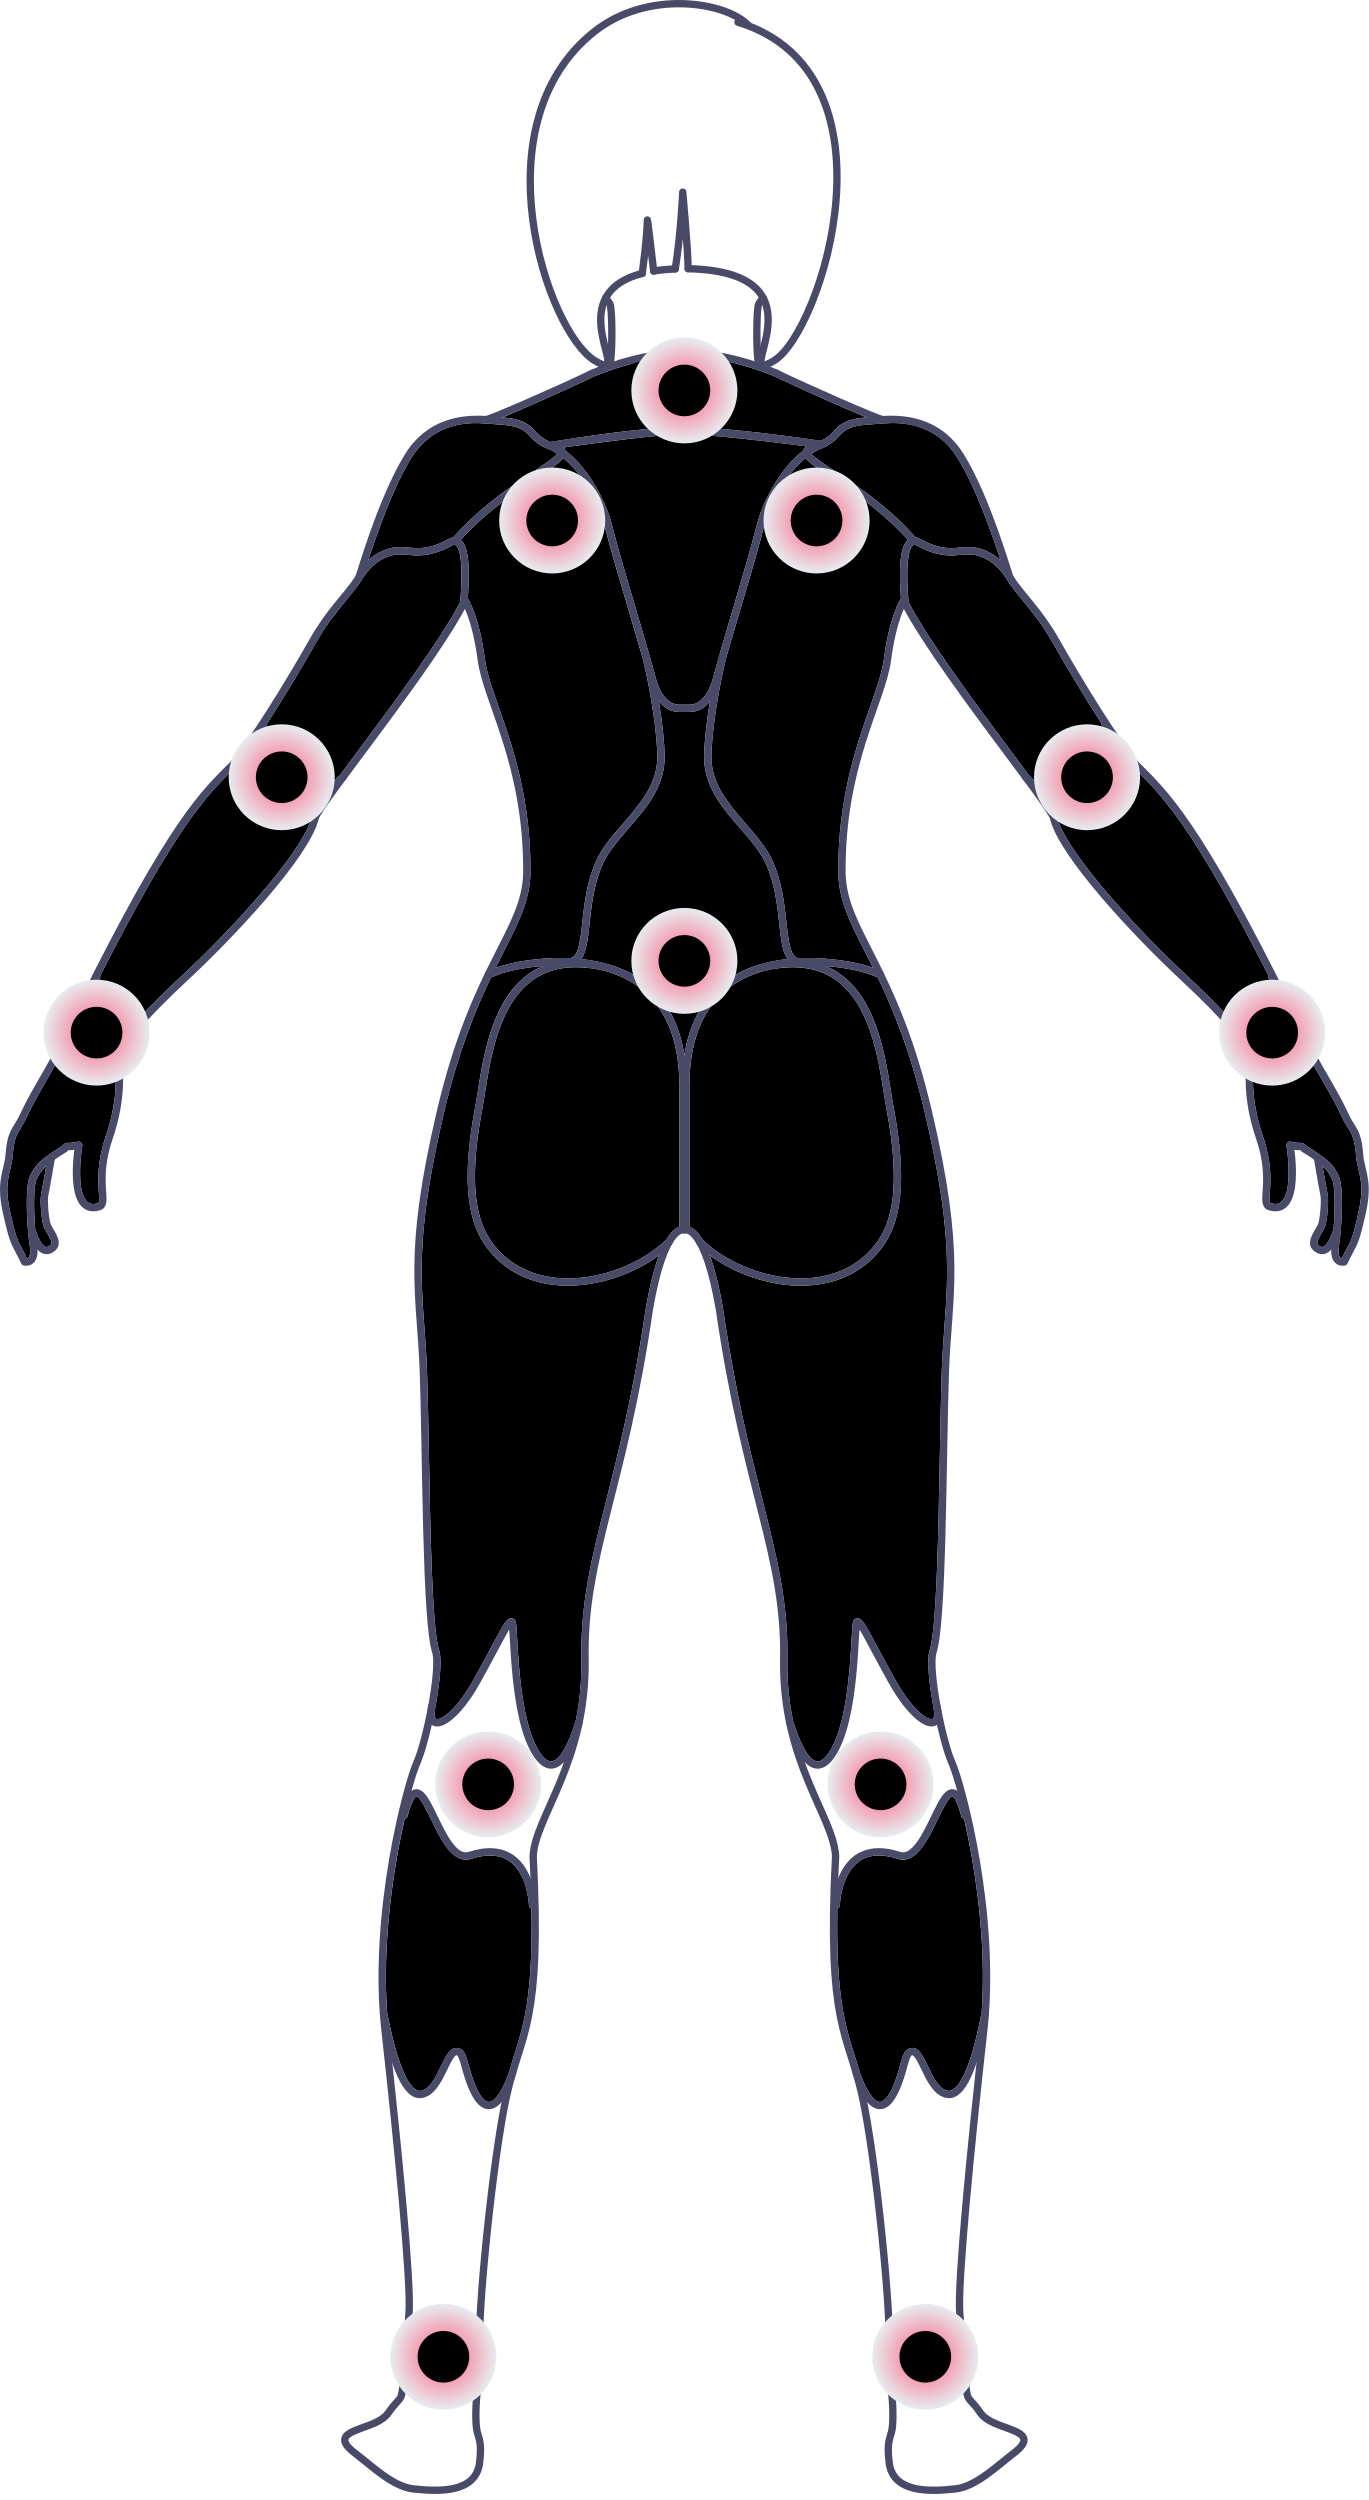
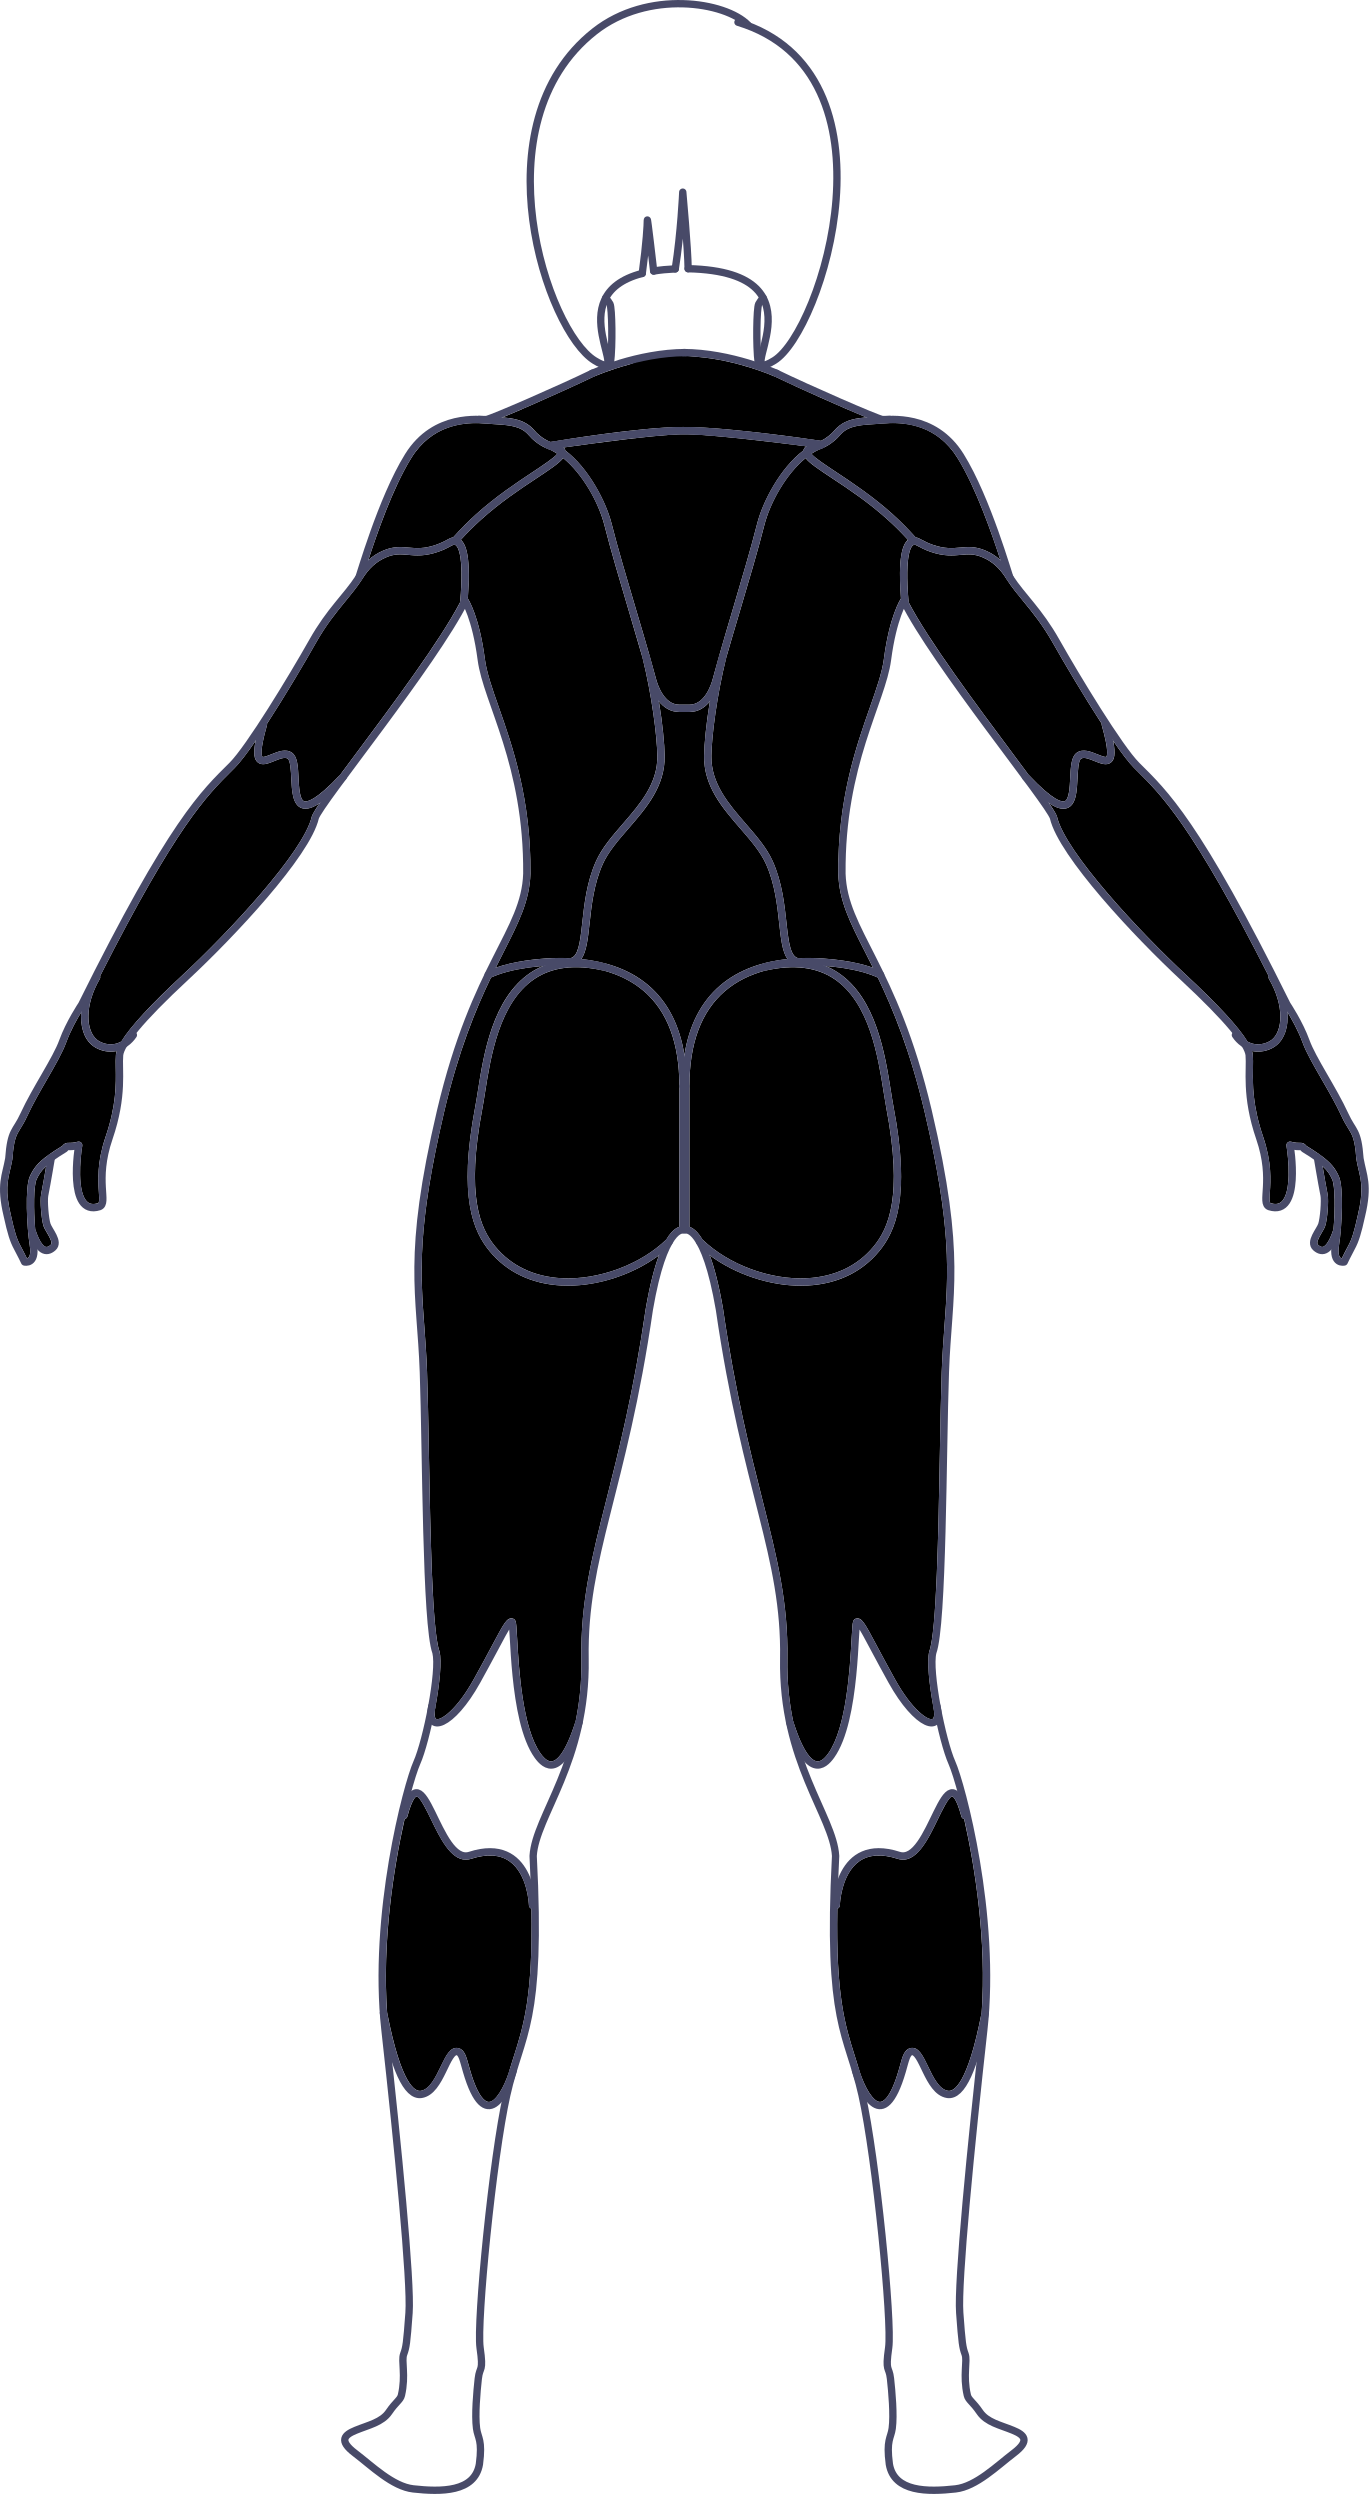
- <svg xmlns="http://www.w3.org/2000/svg" viewBox="0 0 660.46 1206.46" fill="none" class="w-screen lg:w-full mc:h-[700px] 2xl:h-[90vh] 3xl:h-[95vh] 4xl:h-screen sm:mx-auto object-fit ">
-   <defs>
-     <radialGradient id="jointradial" cx="50%" cy="50%" r="50%" fx="50%" fy="50%">
-       <stop offset="0%" style="stop-color: rgb(254, 91, 127); stop-opacity: 1;" />
-       <stop offset="100%" style="stop-color: rgb(231, 236, 239); stop-opacity: 1;" />
-     </radialGradient>
-   </defs>
-   <g>
-     <path d="M309.94,131.94c-41.24,10.69-2.61,54.46-22.92,42.1-23.08-14.05-56.61-114.29-.12-158.85,25.77-20.33,63.21-14.33,74.07-3.12" fill="none" stroke="#484a68" stroke-linecap="round" stroke-linejoin="round" stroke-width="3.54" />
-     <path d="M325.87,129.76c-3.85.18-7.32.52-10.42,1.04" fill="none" stroke="#484a68" stroke-linecap="round" stroke-linejoin="round" stroke-width="3.54" />
-     <path d="M356.13,10.73c79.94,24.39,40.53,149.25,17.44,163.3-22.75,13.85,28.46-42.74-41.48-44.36" fill="none" stroke="#484a68" stroke-linecap="round" stroke-linejoin="round" stroke-width="3.54" />
-   </g>
-   <g id="lowerback" class="bodymap text-mw-gray active:text-mw-red-700 lg:hover:text-mw-red-100">
+ <svg xmlns="http://www.w3.org/2000/svg" viewBox="0 0 660.46 1206.46" fill="none">
+   <g id="lowerback">
    <path d="M380.01,462.82c-11.24,1.19-23.1,4.71-32.54,12.83-9.15,7.88-14.91,19.1-17.19,33.46-2.3-14.36-8.05-25.58-17.2-33.46-9.43-8.11-21.3-11.63-32.53-12.83,2.5-3.6,3.18-9.88,3.98-17.21.92-8.48,2.06-19.06,6.36-28.62,2.66-5.91,7.36-11.34,12.35-17.1,8.72-10.06,17.74-20.47,17.53-35.15-.09-5.99-1.05-15.55-2.79-26.26,2.29,2.84,5.49,5.12,9.88,5.12h4.83c4.4,0,7.59-2.28,9.88-5.12-1.75,10.71-2.7,20.27-2.79,26.26-.21,14.69,8.81,25.09,17.53,35.15,4.99,5.76,9.69,11.19,12.35,17.1,4.3,9.56,5.44,20.14,6.37,28.63.79,7.32,1.47,13.61,3.98,17.2Z" fill="currentColor" />
  </g>
-   <g id="traps" class="bodymap text-mw-gray active:text-mw-red-700 lg:hover:text-mw-red-100">
+   <g id="traps">
    <path d="M251.9,197.43c.12-.06.25-.11.37-.17,1.81-.78,3.7-1.6,5.61-2.44.13-.06.27-.11.39-.17,10.01-4.41,20.95-9.38,27.91-12.74,0,0,.02-.02.03,0,.05-.02.12-.04.18-.07.12-.05,7.19-3.23,17.36-5.97,10.51-4.17,18.24-5.25,32.85-3.65,19.8,1.64,37.37,9.53,37.57,9.63.08.04.17.07.25.09,11.09,5.36,32.27,14.8,43.67,19.48-5.23.44-9.55,1.27-13.08,4.06-1.07.84-1.74,1.58-2.38,2.3-.68.77-1.39,1.56-2.75,2.63-1.32,1.04-2.54,1.79-3.67,2.34h0s-.04,0-.05,0c-.16-.03-.35-.05-.59-.09-.05,0-.12-.02-.17-.03-.23-.04-.48-.07-.75-.11-.08-.02-.17-.03-.26-.04h-.03c-.16-.03-.32-.05-.49-.07-.17-.03-.35-.05-.53-.08-.34-.05-.7-.11-1.08-.16h-.03c-.06,0-.12-.02-.19-.03-.18-.03-.35-.05-.53-.08-.1-.02-.2-.03-.31-.04-.09,0-.18-.03-.27-.04-.04,0-.07,0-.1-.02-.17-.02-.35-.04-.52-.07-.03,0-.05,0-.09-.02-.04,0-.07,0-.11,0,0,0-.03,0-.04,0-.19-.03-.39-.05-.58-.08-.04,0-.08-.02-.12-.02-.21-.04-.43-.06-.64-.1-.05,0-.1,0-.14-.02-.04,0-.07,0-.11-.02-.44-.06-.91-.12-1.38-.19-.35-.04-.7-.1-1.05-.15-.59-.08-1.21-.16-1.83-.25-.86-.12-1.75-.23-2.67-.35-.43-.06-.87-.12-1.31-.18-.3-.04-.59-.07-.9-.11-.27-.04-.56-.07-.85-.12-.36-.04-.74-.09-1.11-.14-.12-.02-.24-.03-.36-.04-1.33-.17-2.7-.34-4.1-.51-.76-.1-1.54-.19-2.32-.28-1.36-.16-2.73-.33-4.12-.49-.41-.04-.82-.09-1.23-.14-.21-.02-.43-.04-.65-.07-.61-.07-1.22-.14-1.83-.2-.23-.03-.47-.05-.7-.08-.38-.04-.77-.08-1.16-.12-.41-.04-.82-.09-1.24-.13-.41-.04-.82-.09-1.24-.12-.22-.03-.44-.05-.67-.07-.31-.04-.63-.06-.94-.1-.29-.03-.58-.06-.87-.09-.24-.03-.47-.04-.71-.07-.59-.06-1.19-.11-1.77-.17-.82-.08-1.66-.16-2.47-.23-.42-.04-.82-.07-1.23-.11l-1.22-.11c-.41-.04-.81-.07-1.21-.1-.41-.04-.81-.06-1.21-.1-.81-.06-1.59-.12-2.39-.18-.78-.06-1.56-.12-2.34-.16-.38-.03-.76-.05-1.14-.07-.76-.04-1.52-.09-2.26-.12-.37-.02-.74-.04-1.1-.05h-.05c-.27-.02-.53-.03-.79-.04-.08,0-.17,0-.25,0-.28,0-.56-.02-.84-.03-.35-.02-.71-.03-1.06-.04-.12,0-.25,0-.37,0-.03,0-.05,0-.07,0-.27,0-.53,0-.79-.02-.28,0-.56,0-.83-.02-.74,0-1.47-.02-2.17-.02-.25,0-.5,0-.75,0-20.32.14-57.83,6.33-63.22,7.23-.31-.12-.62-.24-.93-.34-1.22-.58-2.58-1.37-4.06-2.53-1.36-1.07-2.06-1.86-2.75-2.63-.64-.72-1.3-1.46-2.37-2.3-3.53-2.79-7.85-3.62-13.08-4.06,2.69-1.11,5.92-2.47,9.44-3.98Z" fill="currentColor" />
  </g>
-   <g id="hands" class="bodymap text-mw-gray active:text-mw-red-700 lg:hover:text-mw-red-100">
+   <g id="hands">
    <path d="M638.26,562.82c.68,4,1.69,9.79,2.45,13.64.58,2.94-.12,12.02-1.18,15.18-.33.98-.97,2.08-1.67,3.24-1.59,2.68-2.81,4.98-1.71,5.93,1.33,1.15,2.06.96,2.3.88.74-.2,2.71-1.41,4.95-8.17.04-.1.07-.19.12-.28.81-9.57.76-21.05-.63-24.03-1.02-2.19-1.99-4.01-4.64-6.4Z" fill="currentColor" />
    <path d="M655.61,564.41c-.36-1.56-.74-3.18-1.06-5.01,0-.05,0-.11-.02-.17-.68-9.53-1.91-11.48-3.93-14.73-.91-1.48-1.96-3.14-3.15-5.74-2.69-5.86-6.23-11.99-9.66-17.92-3.83-6.64-7.45-12.92-9.19-17.73-2.05-5.64-5.32-11.41-7.3-14.67.54,6.88-1.25,12.79-5.39,16.09-1.91,1.53-5.1,2.98-8.8,2.98-.64,0-1.3-.04-1.97-.14-.33-.04-.64-.1-.95-.17.19.61.32,1.18.38,1.7.18,1.9.14,4.03.1,6.5-.14,7.56-.33,17.93,4.92,33.26,4.19,12.25,3.6,21.25,3.24,26.63-.19,2.68-.34,5,.33,5.33,2.21.68,3.9.48,5.17-.62,5.06-4.4,3.51-21,2.49-27.03-.1-.58.11-1.19.54-1.59.44-.41,1.05-.56,1.64-.42,2.33.58,3.45.56,4.2.54,1.41-.04,2.21.17,3.29,1.5,2.45,1.5,4.46,2.8,6.14,4.01.09.05.18.11.26.19,5.72,4.09,7.49,6.75,9.23,10.48,2.45,5.27,1.43,24.85.07,33.33-.66,4.12.2,5.47.61,5.86.23.21.5.33.74.38.64-1.33,1.84-3.77,3.14-6.13,1.73-3.17,2.84-6.77,4.61-14.82,2.76-11.56,1.63-16.34.32-21.89Z" fill="currentColor" />
    <path d="M21,591.65c-1.05-3.16-1.76-12.25-1.18-15.18.76-3.85,1.77-9.64,2.45-13.64-2.65,2.39-3.62,4.21-4.64,6.4-1.39,2.98-1.44,14.46-.63,24.03.05.09.09.19.12.28,2.24,6.76,4.21,7.96,4.95,8.17.24.07.97.27,2.3-.88,1.1-.95-.12-3.25-1.71-5.93-.69-1.16-1.34-2.26-1.67-3.24Z" fill="currentColor" />
    <path d="M56.33,507.21c-.31.07-.62.12-.95.17-.66.1-1.33.14-1.97.14-3.7,0-6.89-1.45-8.8-2.98-4.14-3.3-5.93-9.21-5.39-16.09-1.99,3.26-5.26,9.02-7.29,14.67-1.75,4.81-5.37,11.09-9.2,17.73-3.43,5.93-6.97,12.06-9.66,17.92-1.19,2.6-2.23,4.27-3.15,5.74-2.02,3.25-3.24,5.2-3.93,14.73,0,.05,0,.11-.02.17-.32,1.84-.7,3.45-1.06,5.01-1.31,5.55-2.44,10.33.31,21.85,1.77,8.09,2.89,11.69,4.63,14.86,1.28,2.36,2.49,4.8,3.13,6.13.25-.05.51-.16.74-.38.41-.39,1.28-1.73.62-5.86-1.36-8.48-2.39-28.06.06-33.33,1.75-3.72,3.5-6.4,9.23-10.49.08-.06.17-.12.26-.18,1.68-1.2,3.7-2.51,6.14-4.01,1.08-1.33,1.89-1.53,3.29-1.5.74.02,1.87.04,4.2-.54.59-.14,1.2,0,1.64.42.43.41.65,1.01.54,1.59-1.02,6.03-2.57,22.63,2.49,27.03,1.27,1.1,2.96,1.3,5.17.62.66-.33.51-2.65.34-5.33-.36-5.38-.96-14.38,3.23-26.63,5.25-15.32,5.06-25.69,4.92-33.26-.04-2.47-.08-4.6.09-6.48.06-.53.19-1.11.39-1.73Z" fill="currentColor" />
  </g>
-   <g id="forearms" class="bodymap text-mw-gray active:text-mw-red-700 lg:hover:text-mw-red-100">
+   <g id="forearms">
    <path d="M613.72,501.78c-.35.28-3.59,2.73-8.06,2.1-1.4-.19-2.62-.67-3.67-1.27-4.38-7.17-14.25-17.86-29.86-32.37-21.84-20.31-58.01-58.94-62.02-76.09,0-.04-.02-.09-.04-.13-.36-1.12-1.61-3.22-3.78-6.39,2.71,1.8,4.97,2.67,6.87,2.67.66,0,1.28-.11,1.85-.32,4.37-1.6,4.69-8.12,5-14.43.17-3.57.41-8.47,1.67-9.39,1.35-.99,4.1.13,6.53,1.13,2.92,1.19,5.96,2.42,8.06.55,1.49-1.34,2.19-3.8.96-10.26,3.98,5.78,7.52,10.48,10.06,13.01l1.42,1.42c11.99,11.91,26.75,26.58,63.53,99.03-.14.46-.11.97.16,1.42,7.56,12.98,6.61,25.1,1.33,29.33Z" fill="currentColor" />
    <path d="M154.26,387.62c-2.17,3.17-3.42,5.26-3.78,6.39-.02.04-.03.09-.04.13-4.01,17.16-40.17,55.78-62.02,76.09-15.61,14.5-25.48,25.19-29.86,32.37-1.05.6-2.28,1.08-3.68,1.27-4.48.64-7.71-1.81-8.06-2.1-5.28-4.23-6.23-16.35,1.33-29.33.27-.45.31-.96.16-1.42,36.79-72.46,51.53-87.12,63.53-99.03l1.42-1.42c2.54-2.54,6.09-7.24,10.07-13.02-1.24,6.48-.53,8.95.96,10.28,2.1,1.88,5.13.65,8.06-.55,2.43-1,5.18-2.12,6.53-1.13,1.26.92,1.5,5.81,1.67,9.39.31,6.31.63,12.83,5,14.43.58.21,1.2.32,1.85.32,1.9,0,4.16-.88,6.87-2.67Z" fill="currentColor" />
  </g>
-   <g id="triceps" class="bodymap text-mw-gray active:text-mw-red-700 lg:hover:text-mw-red-100">
+   <g id="triceps">
    <path d="M533.9,365.2c-.45.4-3.09-.67-4.36-1.19-3.12-1.27-7.01-2.87-9.96-.71-2.62,1.92-2.85,6.63-3.12,12.07-.21,4.43-.51,10.49-2.68,11.29-1.21.44-5.32.08-17.43-12.78,0,0,0,0-.02-.02,0,0,0-.02-.02-.03-2.3-3.1-4.88-6.58-7.76-10.45-17.18-23.05-40.56-54.4-50.07-72.78h0c-2.06-24.21,1.46-27.34,2.6-27.73.36-.12.64-.02,2.12.79,1.28.7,3.05,1.65,5.84,2.63,6.48,2.24,10.81,1.84,14.63,1.5,3.45-.32,6.42-.58,10.55,1.19,4.74,2.03,8.43,5.4,11.59,10.61.03.04.05.09.08.13h0s.02.04.03.06c2.38,3.65,5.07,6.92,7.91,10.38,4.34,5.29,9.27,11.28,14.3,20.2,5.24,9.29,14.76,25.38,23.52,38.89h0c-.04.26-.03.52.04.78,3.7,12.99,2.47,14.92,2.19,15.17Z" fill="currentColor" />
    <path d="M222.06,290.59h0c-9.51,18.39-32.89,49.74-50.07,72.79-2.9,3.88-5.49,7.38-7.81,10.49,0,0-.02.02-.02.03-12.09,12.83-16.19,13.19-17.4,12.75-2.17-.8-2.46-6.86-2.68-11.29-.27-5.44-.5-10.15-3.12-12.07-2.94-2.16-6.83-.57-9.96.71-1.27.52-3.91,1.59-4.36,1.19-.28-.26-1.52-2.19,2.19-15.17.07-.26.09-.52.04-.77h0c8.76-13.51,18.28-29.6,23.52-38.9,5.03-8.92,9.96-14.91,14.31-20.2,2.8-3.42,5.45-6.64,7.81-10.24.04-.04.06-.1.1-.14.02-.02.03-.04.04-.06.03-.04.04-.08.07-.12,3.17-5.21,6.85-8.59,11.6-10.62,4.13-1.78,7.11-1.51,10.55-1.19,3.82.35,8.15.74,14.63-1.5,2.79-.97,4.55-1.93,5.84-2.63,1.48-.81,1.76-.91,2.13-.78,1.13.38,4.65,3.51,2.59,27.71Z" fill="currentColor" />
  </g>
-   <g id="calves" class="bodymap text-mw-gray active:text-mw-red-700 lg:hover:text-mw-red-100">
+   <g id="calves">
    <path d="M473.74,971.18c-6.85,35.29-13.61,38.19-16.21,37.81-4.33-.65-7.19-6.57-9.69-11.81-2.5-5.19-4.65-9.69-8.52-8.79-2.86.69-3.74,3.86-4.95,8.24-.19.73-.42,1.52-.66,2.34-4.01,13.81-7.63,15.35-9,15.38h-.04c-3.31,0-7.37-7.15-9.69-14.25-.04-.11-.07-.21-.11-.32,0-.02,0-.04-.02-.06-.07-.24-.13-.47-.21-.7-.03-.11-.05-.21-.09-.32-.65-2.18-1.31-4.26-1.96-6.31-4.73-14.93-9.24-29.14-8.5-71.3.69-.21,1.2-.86,1.21-1.63,0-.15.51-14.98,9.36-21.23,4.63-3.26,10.86-3.67,18.53-1.19,8.78,2.84,14.64-9.25,19.34-18.98,2.01-4.16,5.37-11.1,6.97-11.1.02,0,.04,0,.04,0,.08,0,1.88.27,4.4,9.63.18.65.71,1.13,1.34,1.26,5.35,23.71,10.86,59.33,8.45,93.34Z" fill="currentColor" />
    <path d="M247.94,992.39c-.66,2.05-1.31,4.13-1.96,6.31-.12.4-.25.81-.37,1.22,0,0,0,.02,0,.03s0,.02,0,.03,0,0,0,.02c0,.04-.03.08-.04.12-2.3,7.1-6.36,14.24-9.68,14.24h-.04c-1.37-.03-4.99-1.57-9-15.38-.24-.82-.46-1.61-.66-2.35-1.21-4.38-2.08-7.54-4.95-8.23-3.86-.9-6.01,3.59-8.51,8.79-2.52,5.24-5.36,11.17-9.7,11.81-2.6.39-9.36-2.51-16.21-37.8h0c-2.42-34,3.09-69.62,8.45-93.34.63-.13,1.16-.6,1.34-1.27,2.53-9.35,4.32-9.63,4.4-9.63.02,0,.03,0,.04,0,1.6,0,4.95,6.95,6.97,11.1,4.23,8.74,9.38,19.4,16.77,19.4.82,0,1.68-.13,2.57-.42,7.67-2.48,13.9-2.07,18.52,1.19,8.86,6.26,9.36,21.09,9.37,21.23.02.77.52,1.41,1.21,1.63.74,42.15-3.77,56.37-8.5,71.3Z" fill="currentColor" />
  </g>
-   <g id="hamstrings" class="bodymap text-mw-gray active:text-mw-red-700 lg:hover:text-mw-red-100">
+   <g id="hamstrings">
    <path d="M455.76,640.3c-.5,6.77-1.02,13.77-1.3,21.69-.36,10.38-.62,24.22-.89,38.86-.7,38.51-1.58,86.43-5.08,95.97-.02.05-.04.11-.05.18-1.17,4.69-.05,15.49,1.94,26.48,0,0,0,.02,0,.03,0,.09,0,.18.03.27.77,3.57.32,5.51-.43,5.8-2.06.78-9.75-4.19-18.08-19.22-3.85-6.94-6.68-12.25-8.96-16.52-5.85-10.97-7.06-13.25-9.73-12.77-1.56.29-1.69,1.84-1.87,3.8-.12,1.42-.23,3.38-.37,5.86-.79,14-2.42,43.12-11.33,55.53-1.97,2.74-3.82,4-5.5,3.72-2.08-.34-6.34-3.31-11.4-19.47,0-.03-.02-.06-.04-.09h0c-1.83-8.9-2.92-18.78-2.72-29.91.47-27.26-5.09-49.22-12.12-77.02-5.83-23.06-13.1-51.75-18.92-91.86-2-11.65-4.22-19.94-6.42-25.84,12.23,9.1,28.76,14.68,43.99,14.68,1.09,0,2.17-.04,3.24-.09,14.31-.77,26.27-6.51,34.55-16.59,7.62-9.28,15.3-25.56,6.93-69.54-.42-2.19-.83-4.82-1.28-7.61-2.81-17.83-7.07-44.77-25.27-57.1-1.99-1.34-4.09-2.47-6.3-3.38,2.93.23,5.63.56,7.98.91,6.98,1.04,12.65,2.58,17.26,4.69h0c7.27,15.16,15.61,35.23,22.56,64.75,13.13,55.84,11.49,78.06,9.57,103.79Z" fill="currentColor" />
    <path d="M318.02,605.8c-2.2,5.89-4.41,14.2-6.42,25.87-5.81,40.06-13.08,68.76-18.91,91.81-7.04,27.8-12.59,49.76-12.12,77.02.19,11.15-.9,21.05-2.73,29.94v.02s-.02.03-.02.04c-5.07,16.17-9.32,19.14-11.41,19.47-1.67.27-3.54-.98-5.5-3.72-8.91-12.4-10.55-41.52-11.33-55.52-.14-2.49-.26-4.45-.37-5.87-.18-1.96-.31-3.5-1.87-3.8-2.66-.49-3.88,1.8-9.73,12.76-2.28,4.27-5.1,9.59-8.96,16.53-8.33,15.02-15.99,19.99-18.08,19.22-.75-.28-1.21-2.22-.43-5.8.02-.09.03-.18.03-.27,0,0,0-.02,0-.03,1.99-10.99,3.11-21.79,1.94-26.48-.02-.06-.04-.12-.05-.18-3.5-9.54-4.38-57.45-5.08-95.96-.27-14.65-.52-28.5-.89-38.88-.28-7.92-.81-14.92-1.3-21.69-1.91-25.73-3.56-47.95,9.57-103.79,6.95-29.53,15.3-49.6,22.57-64.75,4.62-2.11,10.28-3.65,17.25-4.69,2.35-.35,5.04-.68,7.98-.91-2.22.91-4.32,2.04-6.3,3.38-18.2,12.33-22.46,39.27-25.27,57.1-.44,2.79-.86,5.41-1.28,7.61-8.37,43.97-.69,60.25,6.93,69.54,8.29,10.08,20.24,15.82,34.55,16.59,1.07.06,2.15.09,3.24.09,15.22,0,31.75-5.58,43.99-14.67Z" fill="currentColor" />
  </g>
-   <g id="glutes" class="bodymap text-mw-gray active:text-mw-red-700 lg:hover:text-mw-red-100">
+   <g id="glutes">
    <path d="M421.57,601.54c-7.65,9.29-18.71,14.58-32,15.31-17.81.96-38.11-6.56-50.6-18.7,0,0,0,0,0-.02-1.69-2.84-3.3-4.44-4.69-5.34-.59-.37-1.13-.61-1.6-.76,0-.07.02-.14.02-.22v-67.59c0-20.7,5.75-36.13,17.09-45.88,5.74-4.95,12.49-8.06,19.44-9.95h0c.12,0,.24,0,.35-.04,13.43-3.03,24.57-1.65,33.12,4.14,16.93,11.46,21.04,37.49,23.76,54.72.44,2.81.87,5.48,1.29,7.72,8.1,42.53.95,57.95-6.19,66.63Z" fill="currentColor" />
    <path d="M327.87,592.03c-.48.15-1.02.39-1.6.76-1.4.89-3,2.5-4.69,5.34,0,0,0,0,0,.02-12.49,12.15-32.81,19.66-50.59,18.7-13.3-.73-24.36-6.02-32-15.31-7.14-8.68-14.29-24.1-6.19-66.63.43-2.24.85-4.9,1.29-7.72,2.72-17.23,6.83-43.26,23.76-54.72,8.55-5.79,19.7-7.18,33.12-4.14.12.04.24.04.35.04h0c6.96,1.89,13.7,5.01,19.44,9.95,11.33,9.76,17.09,25.19,17.09,45.88,0,.06,0,.12,0,.18v67.41c0,.08,0,.15.02.22Z" fill="currentColor" />
  </g>
-   <g id="lats" class="bodymap text-mw-gray active:text-mw-red-700 lg:hover:text-mw-red-100">
+   <g id="lats">
    <path d="M434.78,288.86s-.07.09-.1.13c-.22.34-5.47,8.5-8.15,29.1-.85,6.51-3.57,14.25-6.72,23.23-6.58,18.72-15.58,44.36-15.28,80.36.43,13.14,5.65,23.42,12.89,37.65,1.23,2.42,2.53,4.97,3.88,7.7-4.12-1.48-8.89-2.61-14.42-3.43-5.69-.85-13.3-1.57-21.55-1.17-3.8-.78-4.69-7.1-5.79-17.18-.95-8.73-2.13-19.62-6.66-29.69-2.87-6.38-7.75-12.01-12.9-17.96-8.29-9.56-16.86-19.46-16.67-32.79.14-9.71,2.63-29.07,7.13-47.32l.03-.11c2.02-7.08,4.3-14.73,6.66-22.67,4.27-14.38,8.68-29.24,11.69-41.11,2.87-11.32,10.65-24.95,19.93-32.52,1.97,2.53,6.37,5.43,12.83,9.71,7.78,5.15,17.48,11.56,26.88,20.06,3.36,3.03,6.55,6.21,9.7,9.67-2.7,2.3-4.87,8.75-3.38,28.34Z" fill="currentColor" />
    <path d="M317.22,364.79c.19,13.33-8.37,23.23-16.67,32.79-5.16,5.95-10.03,11.58-12.9,17.96-4.53,10.08-5.71,20.95-6.66,29.69-1.1,10.09-1.99,16.4-5.78,17.18-8.25-.39-15.87.32-21.56,1.17-5.53.82-10.29,1.96-14.42,3.43,1.36-2.73,2.65-5.27,3.88-7.7,7.23-14.23,12.46-24.51,12.89-37.69.3-35.95-8.7-61.59-15.28-80.31-3.15-8.97-5.87-16.71-6.72-23.23-2.68-20.6-7.93-28.76-8.15-29.1-.03-.04-.06-.09-.09-.12,1.5-19.62-.69-26.06-3.39-28.35,3.15-3.46,6.35-6.64,9.7-9.67,9.41-8.49,19.1-14.91,26.88-20.06,6.47-4.28,10.86-7.18,12.83-9.72,9.28,7.56,17.06,21.2,19.93,32.52,3,11.87,7.43,26.74,11.7,41.12,2.34,7.91,4.61,15.55,6.63,22.6,0,.02.02.03.02.04v.02c4.51,18.27,7.01,37.69,7.15,47.42Z" fill="currentColor" />
  </g>
-   <g id="rear-shoulders" class="bodymap text-mw-gray active:text-mw-red-700 lg:hover:text-mw-red-100">
+   <g id="rear-shoulders">
    <path d="M482.79,270.28c-2.14-1.93-4.5-3.42-7.17-4.57-4.95-2.13-8.68-1.8-12.27-1.46-3.63.33-7.4.67-13.15-1.32-2.51-.88-4.13-1.75-5.3-2.39-1.05-.58-2-1.09-3.05-1.22h0c-3.58-4.02-7.18-7.64-11.01-11.11-9.61-8.67-19.84-15.44-27.31-20.39-4.94-3.27-10.46-6.92-11.99-8.82,1.15-.76,2.31-1.42,3.49-1.96.66-.23,1.39-.5,2.16-.87,1.46-.66,3.11-1.61,4.88-3.01,1.6-1.27,2.45-2.21,3.19-3.05.59-.65,1.1-1.22,1.93-1.88,3.68-2.9,9.07-3.22,15.89-3.63,2.05-.12,4.17-.25,6.45-.45h.03c7.41-.1,22.56.81,32.49,16.82,8.94,14.4,16.76,37,20.74,49.29Z" fill="currentColor" />
    <path d="M268.97,218.98c-1.55,1.96-7.04,5.59-11.95,8.85-7.47,4.95-17.71,11.71-27.31,20.39-3.83,3.46-7.43,7.09-11.01,11.1h0c-1.05.14-1.99.65-3.04,1.23-1.18.64-2.8,1.51-5.31,2.39-5.75,1.99-9.51,1.65-13.15,1.32-3.6-.34-7.32-.67-12.27,1.46-2.67,1.14-5.03,2.64-7.17,4.56,3.99-12.29,11.8-34.88,20.74-49.28,9.93-16,25.08-16.92,32.49-16.82h.03c2.29.2,4.4.33,6.45.45,6.82.41,12.21.73,15.9,3.64.82.65,1.33,1.21,1.92,1.87.74.84,1.6,1.79,3.19,3.05,1.72,1.36,3.32,2.29,4.75,2.95.09.04.18.09.27.11.42.2.81.36,1.19.5,0,0,.03.02.04.02.02,0,.04.02.06.03.04,0,.07.03.11.04.21.08.42.15.62.22,1.17.54,2.33,1.19,3.47,1.94Z" fill="currentColor" />
  </g>
-   <g id="traps-middle" class="bodymap text-mw-gray active:text-mw-red-700 lg:hover:text-mw-red-100">
+   <g id="traps-middle">
    <path d="M389.11,215.37c-.58.38-1.04.89-1.32,1.65-.04.13-.09.27-.12.41-11.23,8.53-19.62,24.77-22.29,35.29-2.99,11.79-7.39,26.62-11.65,40.97-2.37,7.99-4.66,15.7-6.69,22.83-1.11,3.88-2.14,7.58-3.07,11.06-.78,2.93-3.9,12.48-11.28,12.48h-4.83c-7.38,0-10.5-9.56-11.28-12.48-.93-3.45-1.94-7.11-3.04-10.96,0-.02,0-.04-.02-.05,0-.03,0-.05-.02-.08-2.03-7.1-4.31-14.8-6.68-22.77-4.26-14.35-8.67-29.18-11.65-40.98-2.68-10.54-11.07-26.78-22.31-35.3-.03-.14-.07-.27-.12-.41-.15-.43-.38-.79-.66-1.09,13.23-1.89,43.25-6.01,56.33-6.34.2,0,.41,0,.61,0,.2,0,.41,0,.6,0,.35,0,.7,0,1.05,0,.31,0,.62,0,.93,0,.37,0,.74,0,1.13.03,14.25.45,43.01,4.02,56.37,5.76Z" fill="currentColor" />
  </g>
-   <g>
+   <g id="body">
+     <path d="M309.94,131.94c-41.24,10.69-2.61,54.46-22.92,42.1-23.08-14.05-56.61-114.29-.12-158.85,25.77-20.33,63.21-14.33,74.07-3.12" fill="none" stroke="#484a68" stroke-linecap="round" stroke-linejoin="round" stroke-width="3.54" />
+     <path d="M325.87,129.76c-3.85.18-7.32.52-10.42,1.04" fill="none" stroke="#484a68" stroke-linecap="round" stroke-linejoin="round" stroke-width="3.54" />
+     <path d="M356.13,10.73c79.94,24.39,40.53,149.25,17.44,163.3-22.75,13.85,28.46-42.74-41.48-44.36" fill="none" stroke="#484a68" stroke-linecap="round" stroke-linejoin="round" stroke-width="3.54" />
    <path d="M256.99,919.42s-.84-33.56-30.2-24.07c-16,5.17-22.57-53.82-31.92-19.23" fill="none" stroke="#484a68" stroke-linecap="round" stroke-linejoin="round" stroke-width="3.54" />
    <path d="M127.13,349.54c-8.78,30.8,6.47,10.55,12.79,15.18,6.44,4.72-6.07,44.07,25.78,10.13" fill="none" stroke="#484a68" stroke-linecap="round" stroke-linejoin="round" stroke-width="3.54" />
    <path d="M46.63,471.55c-7.79,13.37-7.25,26.53-.9,31.6,1.63,1.3,5.2,3.07,9.41,2.47,5.62-.8,8.68-5.31,9.22-6.13" fill="none" stroke="#484a68" stroke-linecap="round" stroke-linejoin="round" stroke-width="3.54" />
    <path d="M173.13,278.81c2.88-4.79,6.66-8.97,12.49-11.47,9.27-3.99,13.32,1.41,25.31-2.73,5.97-2.07,7.04-4.13,9.12-3.41,3.13,1.05,5.71,7.35,3.76,29.88v.02" fill="none" stroke="#484a68" stroke-linecap="round" stroke-linejoin="round" stroke-width="3.54" />
    <path d="M231.13,202.41c10.35.92,18.04.3,23.31,4.46,2.04,1.6,2.36,2.75,5.12,4.92,6.31,4.98,10.77,3.77,11.51,5.82,1.67,4.7-20.24,13.91-40.19,31.92-4.51,4.08-8.28,8.03-11.38,11.53" fill="none" stroke="#484a68" stroke-linecap="round" stroke-linejoin="round" stroke-width="3.54" />
    <path d="M275.02,464.24c10.58-1.12,4.57-26.43,14.25-47.97,7.42-16.52,30.04-29.2,29.72-51.5-.15-10.41-2.89-30.34-7.2-47.82" fill="none" stroke="#484a68" stroke-linecap="round" stroke-linejoin="round" stroke-width="3.54" />
    <path d="M235.59,470.44c5.34-2.55,11.54-4.1,18.33-5.11,23.46-3.49,75.7-4.21,75.7,58.89" fill="none" stroke="#484a68" stroke-linecap="round" stroke-linejoin="round" stroke-width="3.54" />
    <path d="M322.94,599.28c-20.17,19.75-63.51,29.92-85.33,3.38-8.53-10.37-14.32-27.31-6.56-68.08,4.15-21.78,7.1-80.01,60.3-67.97" fill="none" stroke="#484a68" stroke-linecap="round" stroke-linejoin="round" stroke-width="3.54" />
    <path d="M208.39,823.4c-2.97,13.76,9.58,9.84,21.8-12.19,12.22-22.04,14.78-28.77,16.82-28.4,1.34.24.1,47.27,12.46,64.47,3.48,4.85,11.21,11.88,20.03-16.26" fill="none" stroke="#484a68" stroke-linecap="round" stroke-linejoin="round" stroke-width="3.54" />
    <path d="M247.69,999.16c-.12.44-.27.93-.46,1.49-2.86,8.8-12.89,30.51-22.11-1.19-1.53-5.28-2.13-8.83-4.32-9.36-5.46-1.27-7.93,19.19-17.53,20.63-6.97,1.04-13.08-12.73-18.23-39.31" fill="none" stroke="#484a68" stroke-linecap="round" stroke-linejoin="round" stroke-width="3.54" />
    <path d="M285.65,180.23s22.15-10.08,45.27-10.08" fill="none" stroke="#484a68" stroke-linecap="round" stroke-linejoin="round" stroke-width="3.54" />
    <line x1="329.62" y1="591.8" x2="329.62" y2="524.22" fill="none" stroke="#484a68" stroke-linecap="round" stroke-linejoin="round" stroke-width="3.54" />
    <path d="M403.55,919.42s.84-33.56,30.2-24.07c16,5.17,22.57-53.82,31.92-19.23" fill="none" stroke="#484a68" stroke-linecap="round" stroke-linejoin="round" stroke-width="3.54" />
    <path d="M533.41,349.54c8.78,30.8-6.47,10.55-12.79,15.18-6.44,4.72,6.07,44.07-25.78,10.13" fill="none" stroke="#484a68" stroke-linecap="round" stroke-linejoin="round" stroke-width="3.54" />
    <path d="M613.92,471.55c7.79,13.37,7.25,26.53.9,31.6-1.63,1.3-5.2,3.07-9.41,2.47-5.62-.8-8.68-5.31-9.22-6.13" fill="none" stroke="#484a68" stroke-linecap="round" stroke-linejoin="round" stroke-width="3.54" />
    <path d="M487.42,278.81c-2.88-4.79-6.66-8.97-12.49-11.47-9.27-3.99-13.32,1.41-25.31-2.73-5.97-2.07-7.04-4.13-9.12-3.41-3.13,1.05-5.71,7.35-3.76,29.88v.02" fill="none" stroke="#484a68" stroke-linecap="round" stroke-linejoin="round" stroke-width="3.54" />
    <path d="M429.41,202.41c-10.35.92-18.04.3-23.31,4.46-2.04,1.6-2.36,2.75-5.12,4.92-6.31,4.98-10.77,3.77-11.51,5.82-1.67,4.7,20.24,13.91,40.19,31.92,4.51,4.08,8.28,8.03,11.38,11.53" fill="none" stroke="#484a68" stroke-linecap="round" stroke-linejoin="round" stroke-width="3.54" />
    <path d="M385.52,464.24c-10.58-1.12-4.57-26.43-14.25-47.97-7.42-16.52-30.04-29.2-29.72-51.5.15-10.41,2.89-30.34,7.2-47.82" fill="none" stroke="#484a68" stroke-linecap="round" stroke-linejoin="round" stroke-width="3.54" />
    <path d="M424.96,470.44c-5.34-2.55-11.54-4.1-18.33-5.11-23.46-3.49-75.7-4.21-75.7,58.89" fill="none" stroke="#484a68" stroke-linecap="round" stroke-linejoin="round" stroke-width="3.54" />
    <path d="M337.6,599.28c20.17,19.75,63.51,29.92,85.33,3.38,8.53-10.37,14.32-27.31,6.56-68.08-4.15-21.78-7.1-80.01-60.3-67.97" fill="none" stroke="#484a68" stroke-linecap="round" stroke-linejoin="round" stroke-width="3.54" />
    <path d="M452.15,823.4c2.97,13.76-9.58,9.84-21.8-12.19-12.22-22.04-14.78-28.77-16.82-28.4-1.34.24-.1,47.27-12.46,64.47-3.48,4.85-11.21,11.88-20.03-16.26" fill="none" stroke="#484a68" stroke-linecap="round" stroke-linejoin="round" stroke-width="3.54" />
    <path d="M412.85,999.16c.12.44.27.93.46,1.49,2.86,8.8,12.89,30.51,22.11-1.19,1.53-5.28,2.13-8.83,4.32-9.36,5.46-1.27,7.93,19.19,17.53,20.63,6.97,1.04,13.08-12.73,18.23-39.31" fill="none" stroke="#484a68" stroke-linecap="round" stroke-linejoin="round" stroke-width="3.54" />
    <path d="M265.35,215.12s48.1-7.21,64.27-7.31c16.8-.1,66.86,6.77,66.86,6.77-14,4.78-25.91,24.85-29.39,38.58-5.5,21.72-15.65,53.23-21.42,74.87-.73,2.75-4.14,13.8-12.99,13.8h-4.82c-8.85,0-12.26-11.05-12.99-13.8-5.77-21.65-15.92-53.16-21.42-74.87-3.48-13.73-15.38-33.8-29.39-38.58" fill="none" stroke="#484a68" stroke-linecap="round" stroke-linejoin="round" stroke-width="3.54" />
    <path d="M374.89,180.23s-22.15-10.08-45.27-10.08" fill="none" stroke="#484a68" stroke-linecap="round" stroke-linejoin="round" stroke-width="3.54" />
    <line x1="330.92" y1="591.8" x2="330.92" y2="524.22" fill="none" stroke="#484a68" stroke-linecap="round" stroke-linejoin="round" stroke-width="3.54" />
    <path d="M329.63,593.59s-9.24-2.54-16.28,38.33c-12.77,87.95-31.87,118.82-31.02,168.54.85,49.73-23.91,75.87-25.04,95.19,4.27,81.84-5.95,85.12-12.73,115.34-6.79,30.22-14.61,109.78-12.88,121.95,1.74,12.16-.17,8.68-.87,14.94-.7,6.26-1.7,17.62-.84,24.02.65,4.79,2.95,5.49,1.38,17.31-2.33,13.5-18.52,13.37-31.89,11.89-10-1.11-20.14-11.17-28.15-17.25s-5.08-8.79.33-11.02c6.26-2.58,12.65-3.8,16.08-8.84,3.33-4.9,5.47-5.76,6.01-8.11,2.21-9.58-.15-16.5,1.07-19.8,1.21-3.3,1.51-5.1,2.59-19.94,1.09-14.86-5.44-81.13-11.61-136.55-6.16-55.41,10.67-118.4,15.39-128.95,4.71-10.56,11.47-44.23,9.22-53.21-4.94-13.47-4.72-97.2-6.07-135.37-1.35-38.16-8.32-55.22,8.32-125.94,16.63-70.72,40.69-86.43,41.6-114.49.44-52.98-19.31-82.86-21.98-103.3s-7.88-28.36-7.88-28.36c-14.88,30-69.92,97.4-72.22,104.58-4.14,17.73-40.37,56.37-62.53,76.98-22.17,20.61-31.32,32.22-31.92,37.58-.66,7.22,2,19.43-5.1,40.15-7.09,20.71-.13,31.3-4.63,33.05-15.92,5.04-10.01-29.6-10.01-29.6-5.57,1.39-5.18-.38-6.73,1.66-11.02,6.72-13.12,9.61-15.22,14.09-2.08,4.47-1.46,22.66.08,32.3,1.54,9.64-4.24,8.25-4.24,8.25,0,0-1.7-3.63-3.55-7.02s-3.01-7.17-4.79-15.29c-3.62-15.17-.73-19.2.73-27.58,1.01-14.15,3.36-12.65,7.22-21.08,5.8-12.63,15.61-26.7,18.8-35.52,3.18-8.8,9.16-17.71,9.16-17.71,43.87-88.51,59.18-102.1,72.58-115.47,8.35-8.33,28.98-42.35,38.85-59.84,8.37-14.85,16.31-21.52,22.27-30.68.56-.85,10.91-37.89,23.86-58.76,12.95-20.86,34.84-17.28,37.73-17.61,2.4-.27,36.21-15.05,50.94-22.23.09-.04.18-.08.26-.12" fill="none" stroke="#484a68" stroke-linecap="round" stroke-linejoin="round" stroke-width="3.54" />
    <path d="M24.79,558.55s-1.95,11.75-3.23,18.22c-.52,2.65.17,11.43,1.13,14.28.95,2.85,6.06,8.3,2.86,11.06-3.2,2.77-6.78,1.95-10.1-8.06" fill="none" stroke="#484a68" stroke-linecap="round" stroke-linejoin="round" stroke-width="3.54" />
    <path d="M330.92,593.59s9.23-2.54,16.27,38.33c12.77,87.95,31.87,118.82,31.02,168.54-.85,49.73,23.91,75.87,25.04,95.19-4.27,81.84,5.95,85.12,12.73,115.34,6.79,30.22,14.61,109.78,12.88,121.95-1.74,12.16.18,8.68.87,14.94.7,6.26,1.7,17.62.84,24.02-.65,4.79-2.95,5.49-1.38,17.31,2.33,13.5,18.52,13.37,31.89,11.89,10-1.11,20.14-11.17,28.15-17.25,8-6.08,5.08-8.79-.33-11.02-6.26-2.58-12.65-3.8-16.08-8.84-3.33-4.9-5.47-5.76-6.01-8.11-2.21-9.58.15-16.5-1.07-19.8-1.21-3.3-1.5-5.1-2.59-19.94-1.09-14.86,5.44-81.13,11.61-136.55,6.16-55.41-10.67-118.4-15.39-128.95-4.71-10.56-11.47-44.23-9.22-53.21,4.94-13.47,4.72-97.2,6.07-135.37,1.35-38.16,8.32-55.22-8.32-125.94-16.63-70.72-40.69-86.43-41.6-114.49-.44-52.98,19.31-82.86,21.98-103.3s7.88-28.36,7.88-28.36c14.88,30,69.92,97.4,72.22,104.58,4.14,17.73,40.37,56.37,62.53,76.98,22.17,20.61,31.32,32.22,31.92,37.58.66,7.22-2,19.43,5.1,40.15,7.09,20.71.13,31.3,4.63,33.05,15.92,5.04,10.01-29.6,10.01-29.6,5.57,1.39,5.18-.38,6.73,1.66,11.03,6.72,13.12,9.61,15.22,14.09,2.08,4.47,1.46,22.66-.08,32.3-1.54,9.64,4.24,8.25,4.24,8.25,0,0,1.7-3.63,3.55-7.02s3.01-7.17,4.79-15.29c3.62-15.17.73-19.2-.72-27.58-1.02-14.15-3.37-12.65-7.23-21.08-5.8-12.63-15.61-26.7-18.8-35.52-3.18-8.8-9.16-17.71-9.16-17.71-43.87-88.51-59.18-102.1-72.58-115.47-8.35-8.33-28.98-42.35-38.85-59.84-8.37-14.85-16.31-21.52-22.27-30.68-.55-.85-10.91-37.89-23.86-58.76-12.95-20.86-34.84-17.28-37.73-17.61-2.4-.27-36.21-15.05-50.94-22.23-.09-.04-.18-.08-.26-.12" fill="none" stroke="#484a68" stroke-linecap="round" stroke-linejoin="round" stroke-width="3.54" />
    <path d="M635.75,558.55s1.95,11.75,3.23,18.22c.52,2.65-.17,11.43-1.13,14.28-.95,2.85-6.06,8.3-2.86,11.06,3.2,2.77,6.78,1.95,10.1-8.06" fill="none" stroke="#484a68" stroke-linecap="round" stroke-linejoin="round" stroke-width="3.54" />
    <path d="M265.35,215.12s42.93-7.31,64.27-7.31c22.63,0,66.86,6.77,66.86,6.77" fill="none" stroke="#484a68" stroke-linecap="round" stroke-linejoin="round" stroke-width="3.54" />
    <path d="M365.91,175.19c-1.09-8.27-.76-26.61.22-28.46.49-.92,1.28-1.93,2.13-2.99" fill="none" stroke="#484a68" stroke-linecap="round" stroke-linejoin="round" stroke-width="3.54" />
    <path d="M292.29,143.8c.82,1.04,1.6,2.03,2.08,2.93.98,1.85,1.31,20.19.22,28.46" fill="none" stroke="#484a68" stroke-linecap="round" stroke-linejoin="round" stroke-width="3.54" />
    <path d="M325.87,129.76c2.78-17.69,3.62-37.03,3.62-37.03,0,0,2.51,27.58,2.59,36.94" fill="none" stroke="#484a68" stroke-linecap="round" stroke-linejoin="round" stroke-width="3.54" />
    <path d="M309.94,131.94c2.05-15.05,2.45-23.6,2.45-25.65,0-1.94,2.71,21.53,3.06,24.51" fill="none" stroke="#484a68" stroke-linecap="round" stroke-linejoin="round" stroke-width="3.54" />
  </g>
-   <g id="upper-spine" class="hidden">
-     <ellipse id="hover" cx="330.27" cy="188.42" rx="25.59" ry="25.55" fill="url(#jointradial)" opacity="1" stroke-width="0" />
-     <ellipse cx="330.27" cy="188.42" rx="12.47" ry="12.45" fill="currentColor" stroke-linecap="round" stroke-linejoin="round" stroke-width="3.54" />
-   </g>
-   <g id="lower-spine" class="hidden">
-     <ellipse id="hover-4" data-name="hover" cx="330.27" cy="463.7" rx="25.59" ry="25.55" fill="url(#jointradial)" opacity="1" stroke-width="0" />
-     <ellipse cx="330.27" cy="463.7" rx="12.47" ry="12.45" fill="currentColor" stroke-linecap="round" stroke-linejoin="round" stroke-width="3.54" />
-   </g>
-   <g id="scapula" class="hidden">
-     <ellipse cx="394.06" cy="251.19" rx="25.59" ry="25.55" fill="url(#jointradial)" opacity="1" stroke-width="0" />
-     <ellipse cx="266.48" cy="251.19" rx="25.59" ry="25.55" fill="url(#jointradial)" opacity="1" stroke-width="0" />
-     <ellipse cx="266.48" cy="251.19" rx="12.47" ry="12.45" fill="currentColor" stroke-linecap="round" stroke-linejoin="round" stroke-width="3.54" />
-     <ellipse cx="394.06" cy="251.19" rx="12.47" ry="12.45" fill="currentColor" stroke-linecap="round" stroke-linejoin="round" stroke-width="3.54" />
-   </g>
-   <g id="ankles" class="hidden">
-     <ellipse cx="446.54" cy="1137.35" rx="25.59" ry="25.55" fill="url(#jointradial)" opacity="1" stroke-width="0" />
-     <ellipse cx="214" cy="1137.35" rx="25.59" ry="25.55" fill="url(#jointradial)" opacity="1" stroke-width="0" />
-     <ellipse cx="214" cy="1137.35" rx="12.47" ry="12.45" fill="currentColor" stroke-linecap="round" stroke-linejoin="round" stroke-width="3.54" />
-     <ellipse cx="446.54" cy="1137.35" rx="12.47" ry="12.45" fill="currentColor" stroke-linecap="round" stroke-linejoin="round" stroke-width="3.54" />
-   </g>
-   <g id="knees" class="hidden">
-     <ellipse cx="424.96" cy="861.11" rx="25.59" ry="25.55" fill="url(#jointradial)" opacity="1" stroke-width="0" />
-     <ellipse cx="235.58" cy="861.11" rx="25.59" ry="25.55" fill="url(#jointradial)" opacity="1" stroke-width="0" />
-     <ellipse cx="235.58" cy="861.11" rx="12.47" ry="12.45" fill="currentColor" stroke-linecap="round" stroke-linejoin="round" stroke-width="3.54" />
-     <ellipse cx="424.96" cy="861.11" rx="12.47" ry="12.45" fill="currentColor" stroke-linecap="round" stroke-linejoin="round" stroke-width="3.54" />
-   </g>
-   <g id="wrist" class="hidden">
-     <ellipse cx="613.94" cy="498.34" rx="25.59" ry="25.55" fill="url(#jointradial)" opacity="1" stroke-width="0" />
-     <ellipse cx="46.6" cy="498.34" rx="25.59" ry="25.55" fill="url(#jointradial)" opacity="1" stroke-width="0" />
-     <ellipse cx="46.6" cy="498.34" rx="12.47" ry="12.45" fill="currentColor" stroke-linecap="round" stroke-linejoin="round" stroke-width="3.54" />
-     <ellipse cx="613.94" cy="498.34" rx="12.47" ry="12.45" fill="currentColor" stroke-linecap="round" stroke-linejoin="round" stroke-width="3.54" />
-   </g>
-   <g id="elbow" class="hidden">
-     <ellipse cx="135.95" cy="375.09" rx="25.59" ry="25.55" fill="url(#jointradial)" opacity="1" stroke-width="0" />
-     <ellipse cx="524.59" cy="375.09" rx="25.59" ry="25.55" fill="url(#jointradial)" opacity="1" stroke-width="0" />
-     <ellipse cx="135.95" cy="375.09" rx="12.47" ry="12.45" fill="currentColor" stroke-linecap="round" stroke-linejoin="round" stroke-width="3.54" />
-     <ellipse cx="524.59" cy="375.09" rx="12.47" ry="12.45" fill="currentColor" stroke-linecap="round" stroke-linejoin="round" stroke-width="3.54" />
-   </g>
</svg>
